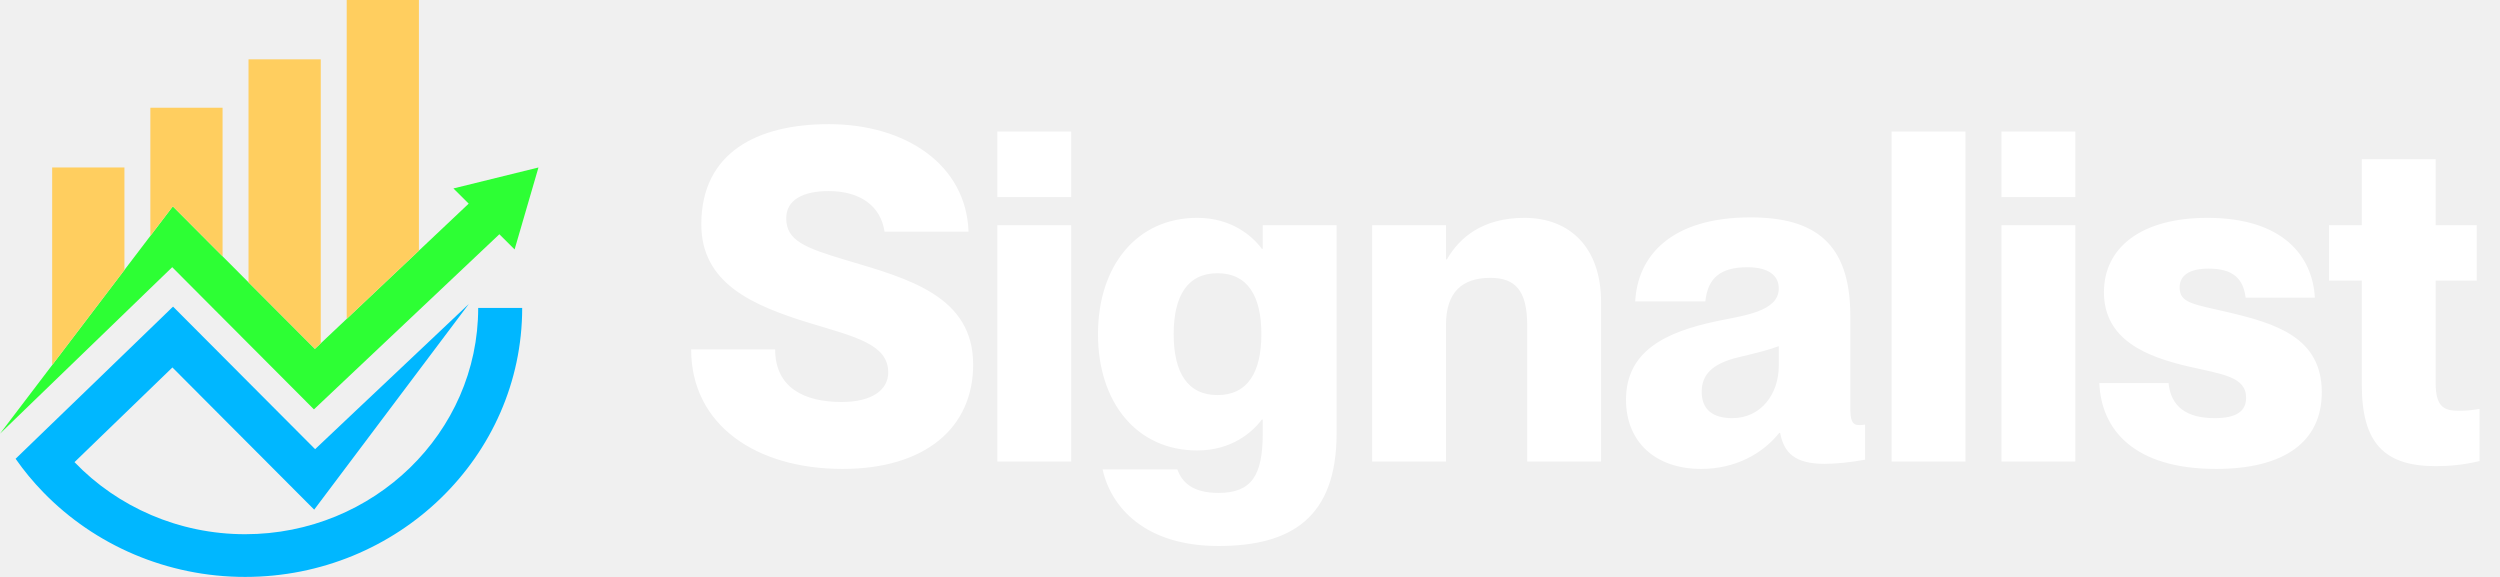
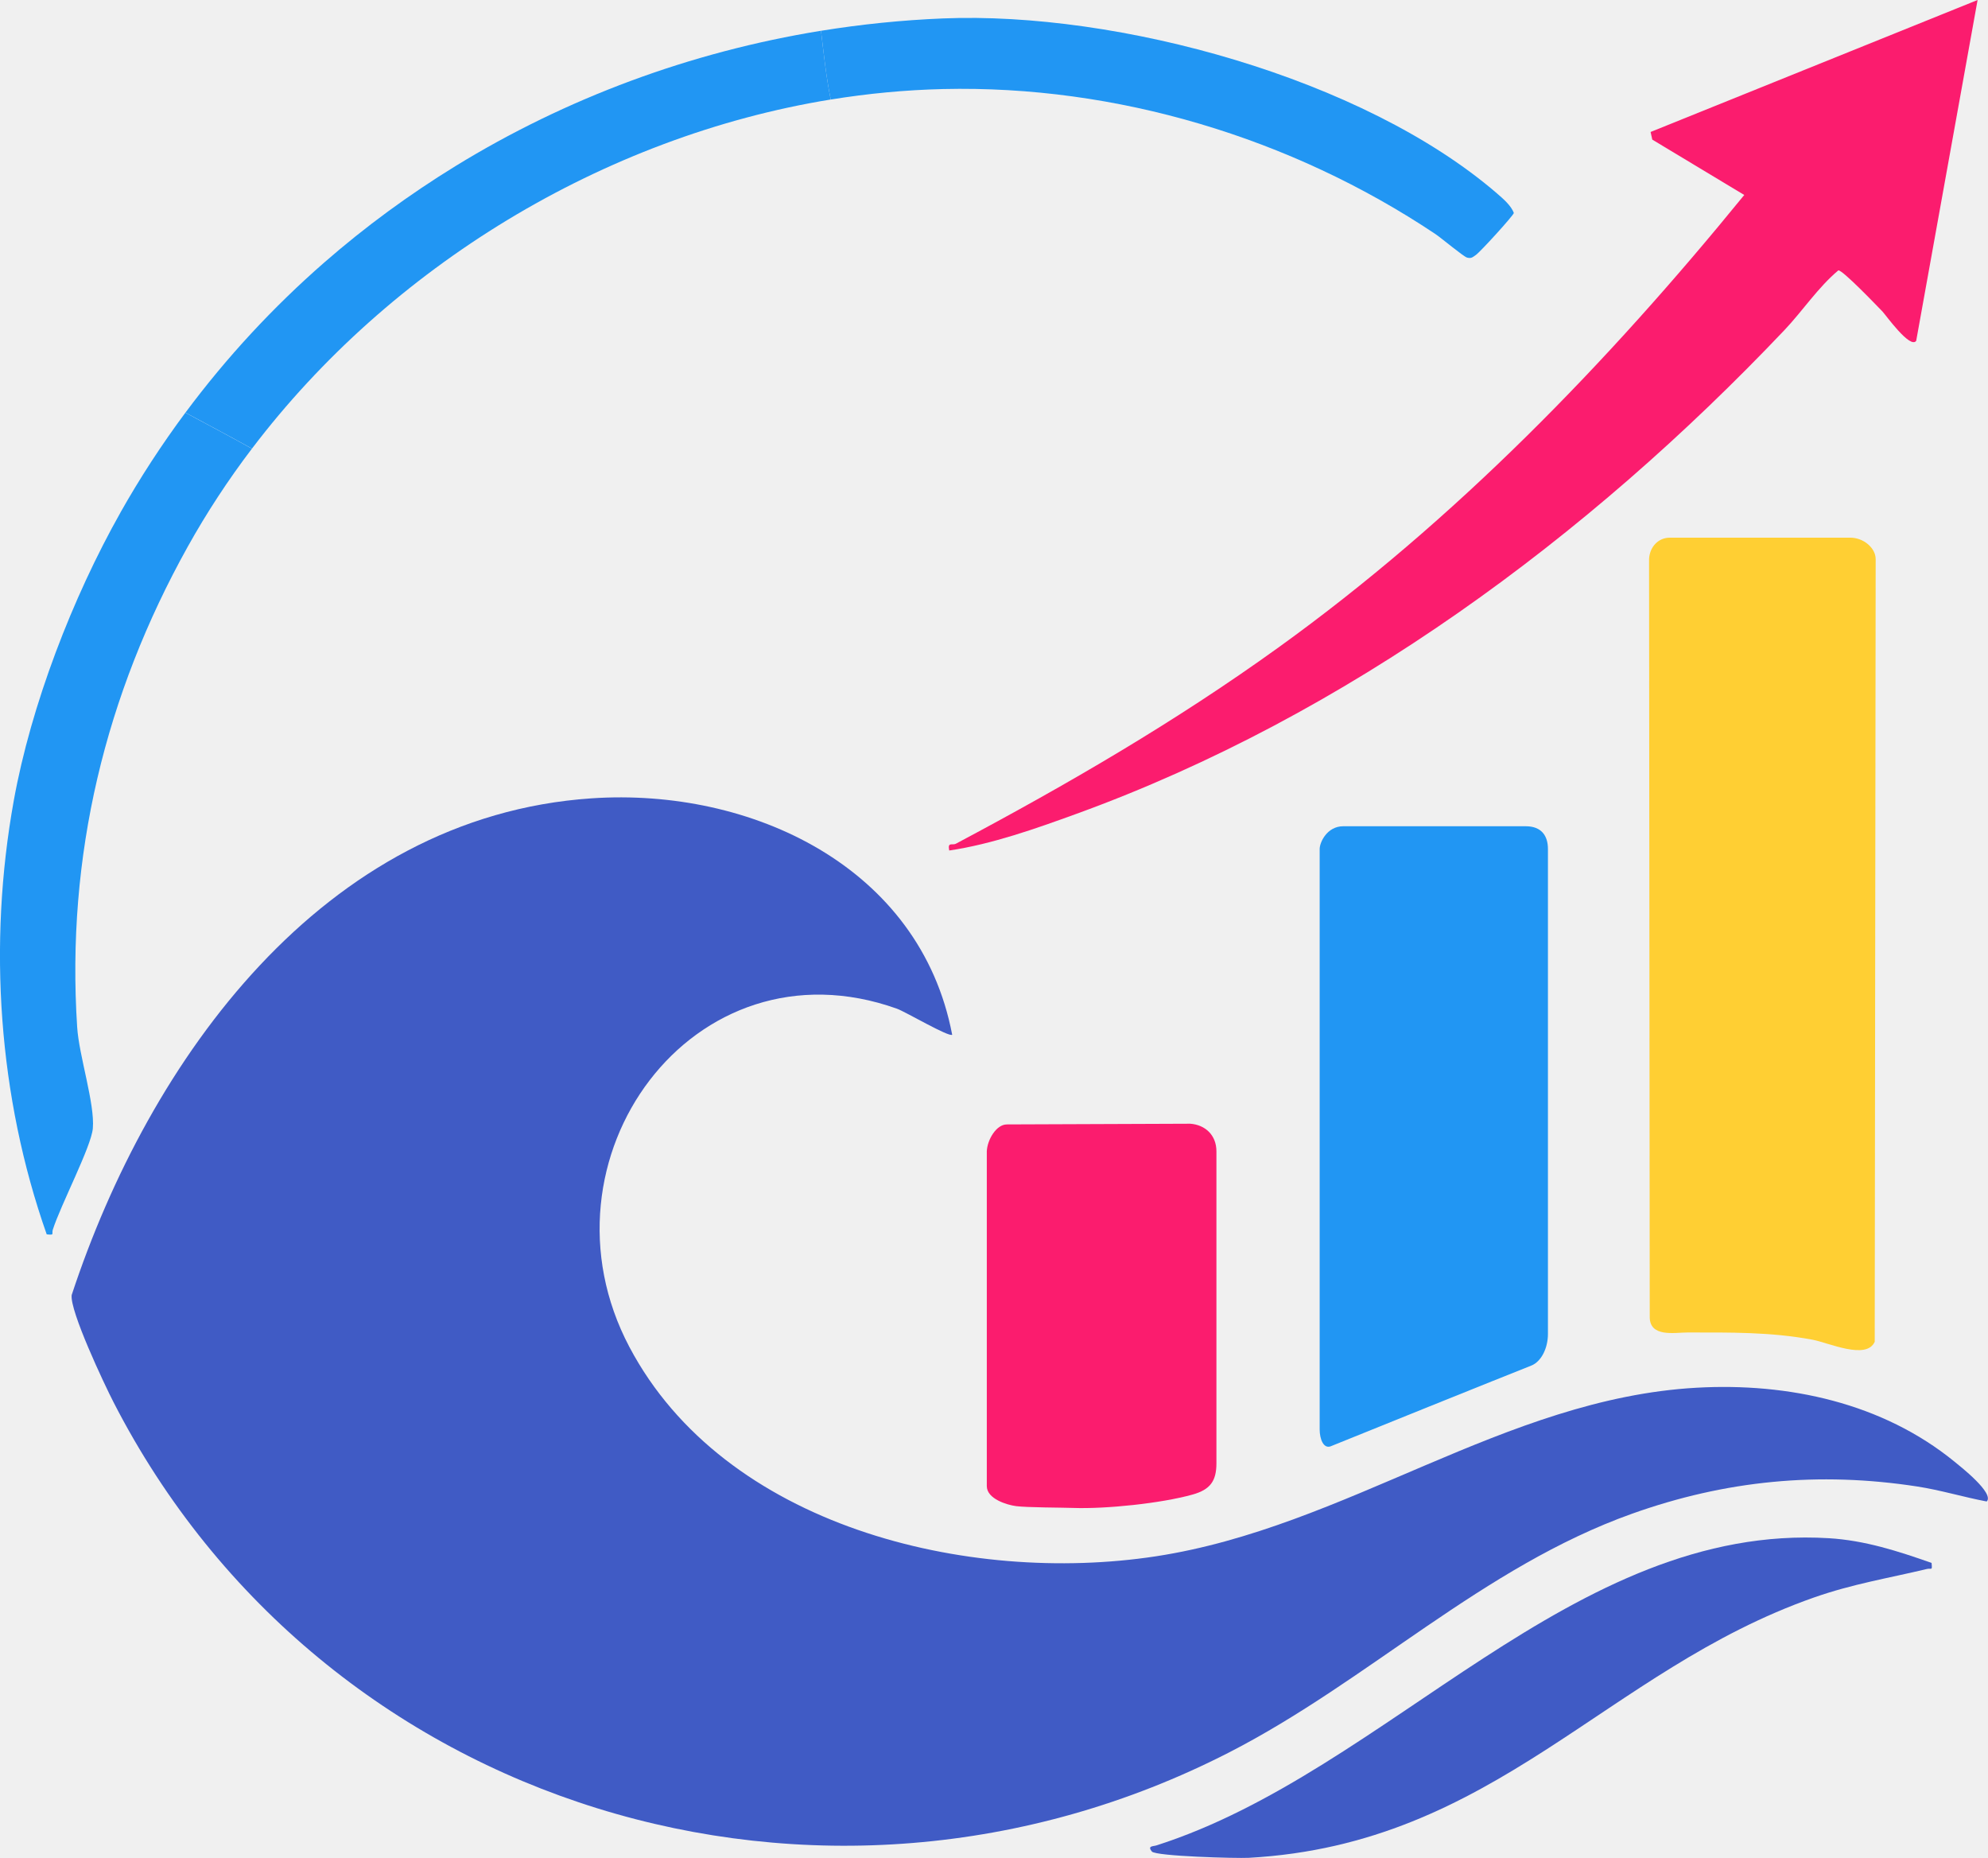
- <svg xmlns="http://www.w3.org/2000/svg" width="130" height="30" viewBox="0 0 130 30" fill="none">
-   <path d="M28 8.709L26.759 12.971L25.967 12.181L21.784 16.132L18.781 18.968L16.325 21.287L14.013 18.968L12.923 17.875L11.574 16.521L11.169 16.116L8.955 13.893L8.104 14.715L7.819 14.99L6.47 16.296L5.117 17.604L3.724 18.95L3.705 18.968L1.711 20.895L0 22.55L2.724 18.968L6.47 14.039L7.819 12.266L8.986 10.73L11.574 13.328L12.68 14.439L12.923 14.681L16.375 18.142L16.68 17.853L18.029 16.58L18.628 16.014L20.372 14.366L21.784 13.033L24.372 10.589L23.578 9.799L28 8.709Z" fill="#2DFF34" />
-   <path d="M6.47 8.709V14.039L2.724 18.968H2.713V8.709H6.47Z" fill="#FFCE5F" />
-   <path d="M27.154 16.014C27.154 23.726 20.692 30 12.745 30C8.69 30 4.918 28.346 2.252 25.599C1.726 25.059 1.244 24.477 0.811 23.856L2.467 22.256L5.13 19.686L5.871 18.968L6.47 18.39L7.819 17.085L8.117 16.797L8.821 16.116L8.934 16.003L8.936 16.005L8.999 15.945L11.574 18.528L12.693 19.652L16.386 23.357L18.639 21.227L20.385 19.58L21.032 18.968L21.784 18.258L24.383 15.802L16.338 26.502L11.18 21.33L8.966 19.108L8.117 19.928L5.13 22.816L3.874 24.031C6.119 26.37 9.311 27.779 12.745 27.779C19.429 27.779 24.866 22.502 24.866 16.014H27.154V16.014Z" fill="#00B7FF" />
-   <path d="M11.574 5.603V13.328L8.986 10.73L7.819 12.266V5.603H11.574Z" fill="#FFCE5F" />
-   <path d="M16.68 3.086V17.853L16.375 18.142L12.923 14.682V3.086H16.68Z" fill="#FFCE5F" />
-   <path d="M21.784 0V13.033L20.372 14.366L18.628 16.014L18.029 16.58V0H21.784Z" fill="#FFCE5F" />
-   <path d="M43.812 24.384C39.324 24.384 35.94 22.104 35.94 18.168H40.308C40.308 20.16 41.82 20.904 43.764 20.904C45.372 20.904 46.188 20.256 46.188 19.368C46.188 17.904 44.484 17.52 42.108 16.8C39.132 15.888 36.468 14.736 36.468 11.664C36.468 7.92 39.396 6.456 43.092 6.456C47.1 6.456 50.244 8.568 50.364 12.048H45.996C45.804 10.728 44.748 9.936 43.092 9.936C41.796 9.936 40.884 10.368 40.884 11.352C40.884 12.504 41.844 12.888 44.028 13.536C47.268 14.496 50.604 15.408 50.604 18.96C50.604 22.248 48.108 24.384 43.812 24.384ZM55.702 10.248H51.862V6.84H55.702V10.248ZM55.702 24H51.862V11.712H55.702V24ZM65.663 12.936V11.712H69.503V22.536C69.503 26.928 67.127 28.392 63.359 28.392C59.543 28.392 57.767 26.376 57.335 24.408H61.223C61.463 25.08 62.015 25.632 63.359 25.632C65.087 25.632 65.663 24.72 65.663 22.536V21.816H65.615C65.135 22.464 64.055 23.424 62.255 23.424C59.111 23.424 57.095 20.928 57.095 17.376C57.095 13.824 59.111 11.328 62.255 11.328C64.055 11.328 65.135 12.288 65.615 12.936H65.663ZM63.311 20.544C64.871 20.544 65.591 19.368 65.591 17.376C65.591 15.384 64.871 14.208 63.311 14.208C61.751 14.208 61.031 15.384 61.031 17.376C61.031 19.368 61.751 20.544 63.311 20.544ZM79.271 11.328C81.647 11.328 83.255 12.888 83.255 15.696V24H79.415V16.92C79.415 15.072 78.767 14.448 77.495 14.448C76.031 14.448 75.191 15.192 75.191 16.896V24H71.351V11.712H75.191V13.488H75.239C75.887 12.36 77.087 11.328 79.271 11.328ZM88.464 24.384C86.064 24.384 84.552 22.968 84.552 20.784C84.552 18.24 86.64 17.256 89.256 16.704C90.6 16.416 92.496 16.224 92.496 15C92.496 14.328 91.968 13.896 90.864 13.896C89.448 13.896 88.8 14.472 88.68 15.672H85.032C85.152 13.32 86.88 11.304 91.032 11.304C94.368 11.304 96.216 12.648 96.216 16.416V21.168C96.216 21.816 96.288 22.104 96.672 22.104C96.768 22.104 96.84 22.104 96.984 22.08V23.904C96.216 24.048 95.424 24.12 94.872 24.12C93.336 24.12 92.76 23.544 92.568 22.512H92.52C91.656 23.592 90.24 24.384 88.464 24.384ZM90.072 21.744C91.608 21.744 92.496 20.448 92.496 19.032V18C91.992 18.192 91.416 18.336 90.408 18.576C88.992 18.912 88.488 19.512 88.488 20.376C88.488 21.312 89.088 21.744 90.072 21.744ZM102.203 24H98.363V6.84H102.203V24ZM107.916 10.248H104.076V6.84H107.916V10.248ZM107.916 24H104.076V11.712H107.916V24ZM115.237 24.384C110.941 24.384 109.261 22.32 109.165 19.92H112.765C112.885 21.144 113.701 21.744 115.165 21.744C116.293 21.744 116.797 21.384 116.797 20.688C116.797 19.584 115.573 19.464 113.797 19.056C111.637 18.552 109.405 17.688 109.405 15.192C109.405 12.888 111.325 11.328 114.781 11.328C118.717 11.328 120.253 13.32 120.373 15.48H116.773C116.653 14.496 116.125 13.968 114.853 13.968C113.797 13.968 113.341 14.352 113.341 14.952C113.341 15.768 114.061 15.816 115.909 16.248C118.333 16.824 120.733 17.544 120.733 20.4C120.733 22.968 118.789 24.384 115.237 24.384ZM127.902 21.36C128.262 21.36 128.478 21.336 128.934 21.264V23.976C128.118 24.168 127.422 24.24 126.654 24.24C123.966 24.24 122.814 23.016 122.814 20.016V14.592H121.11V11.712H122.814V8.28H126.654V11.712H128.79V14.592H126.654V19.92C126.654 21.24 127.158 21.36 127.902 21.36Z" fill="white" />
+ <svg xmlns="http://www.w3.org/2000/svg" id="Layer_2" data-name="Layer 2" viewBox="0 0 647.59 605.08">
+   <defs>
+     <style>
+       .cls-1 {
+         fill: #ffcf33;
+       }
+ 
+       .cls-2 {
+         fill: #2196f3;
+       }
+ 
+       .cls-3 {
+         fill: #405bc5;
+       }
+ 
+       .cls-4 {
+         fill: #fb1c6e;
+       }
+     </style>
+   </defs>
+   <g id="Layer_1-2" data-name="Layer 1">
+     <path class="cls-3" d="M310.2,336.99c-1.03.89-15.23-7.48-18.02-8.48-66.4-23.7-119.39,49.16-87.16,110.16,30.93,58.53,110.18,77.55,171.52,68.18,62.11-9.49,113.55-51.38,176.1-54.9,29.88-1.68,60.58,4.94,84.02,24.07,1.92,1.57,13.11,10.32,10.51,12.98-7.54-1.42-15.02-3.71-22.62-4.88-32.07-4.94-62.46-2-92.9,8.86-48.72,17.38-85.83,54.45-131.26,77.74-132.52,67.96-295.34,18.55-363.4-114.04-3.05-5.93-14.3-29.78-13.64-34.92,25.21-76.52,81.76-155.83,169.32-161.76,51.99-3.52,107.08,22.25,117.5,76.99Z" />
+     <path class="cls-1" d="M543.91,175.1h58.8c4.35,0,8.29,3.38,8.29,6.99,0,6.55-.31,254.89-.31,254.89-2.69,6.05-14.99.32-20.29-.67-13.65-2.55-26.8-2.35-40.74-2.35-4.13,0-12.26,1.67-12.26-5.05,0-7.14-.22-246.81-.22-246.81.17-3.91,2.97-6.99,6.73-6.99Z" />
+     <path class="cls-2" d="M433.59,470.99c-2.46,1.01-3.71-2.36-3.71-5.44v-189.05c0-2.13,2.37-7.41,7.69-7.41h59.43c5.18,0,7.24,3.15,7.24,7.41v157.95c0,4.63-2.19,9.02-5.42,10.29-8.18,3.22-59.07,23.72-65.23,26.24Z" />
+     <path class="cls-4" d="M644.2,0l-20,111c-1.95,2.77-9.98-8.5-10.97-9.53-1.93-1.99-13.13-13.69-14.4-13.41-6.7,5.64-11.6,13.17-17.58,19.48-64.06,67.49-142.41,125.45-230.52,157.48-13.23,4.81-27.61,9.92-41.52,11.97-.59-2.94.96-1.57,2.21-2.23,36.54-19.44,71.49-39.73,105.1-63.94,57.49-41.41,107.06-92.55,151.67-147.32l-29.96-18.03-.55-2.49L644.2,0Z" />
+     <path class="cls-4" d="M327.91,366.2c6.02,0,59.82-.23,59.82-.23,4.82.35,8.52,3.67,8.52,8.99,0,9.37,0,89.75,0,101.58,0,5.78-1.99,8.59-7.79,10.21-10.2,2.85-28.16,4.73-38.92,4.35-3.55-.13-14.9-.12-18.5-.58-3.01-.38-9.59-2.37-9.59-6.53v-109.02c.17-3.91,3.19-8.76,6.46-8.76Z" />
+     <path class="cls-3" d="M629.21,509.01c.26,2.7,0,1.61-1.51,1.97-12.7,3.03-24.12,4.85-36.75,9.27-67.94,23.81-103.88,80.38-184.2,84.8-3.85.21-30.28-.5-31.54-2.06-1.53-1.88.42-1.64,1.48-1.98,75.47-24.08,135.55-105.12,219.06-100.05,11.73.71,22.52,4.2,33.46,8.05Z" />
+     <path class="cls-2" d="M39.2,167c-15.53,27.52-29.1,62.63-34.72,93.78-8.43,46.76-5.05,96.4,10.73,141.21,2.71.33,1.56-.14,1.98-1.48,2.58-8.1,12.54-27.07,13.05-33.01.7-8.06-4.49-23.57-5.1-32.96-3.62-55.7,9.14-108.26,36.04-156.54,6.18-11.09,13.17-21.73,20.88-31.88-7.22-4.02-14.45-7.84-21.67-11.72-7.68,10.34-14.78,21.21-21.21,32.61Z" />
+     <path class="cls-2" d="M267.43,10.02c-42.55,6.9-83.02,21.94-119.07,44.08-15.06,9.25-29.35,19.72-42.7,31.36-16.67,14.55-31.86,30.91-45.25,48.92,7.22,3.89,14.45,7.71,21.67,11.72,22.49-29.62,51.05-54.97,83.18-74.44,32.35-19.59,68.31-33.23,105.35-39.25-1.51-7.37-2.26-14.93-3.18-22.39Z" />
+     <path class="cls-2" d="M487.68,63.02C444.02,25.37,364.01,3.68,307.2,6c-13.41.55-26.69,1.91-39.77,4.03.92,7.47,1.67,15.02,3.18,22.39,12.11-1.97,24.34-3.13,36.59-3.42,56.38-1.32,113.39,15.84,160.32,47.18,1.97,1.31,9.22,7.4,10.37,7.71,1.42.38,1.83-.15,2.85-.84,1.45-.98,12.19-12.78,12.39-13.68-.85-2.41-3.56-4.71-5.46-6.35Z" />
+   </g>
</svg>
